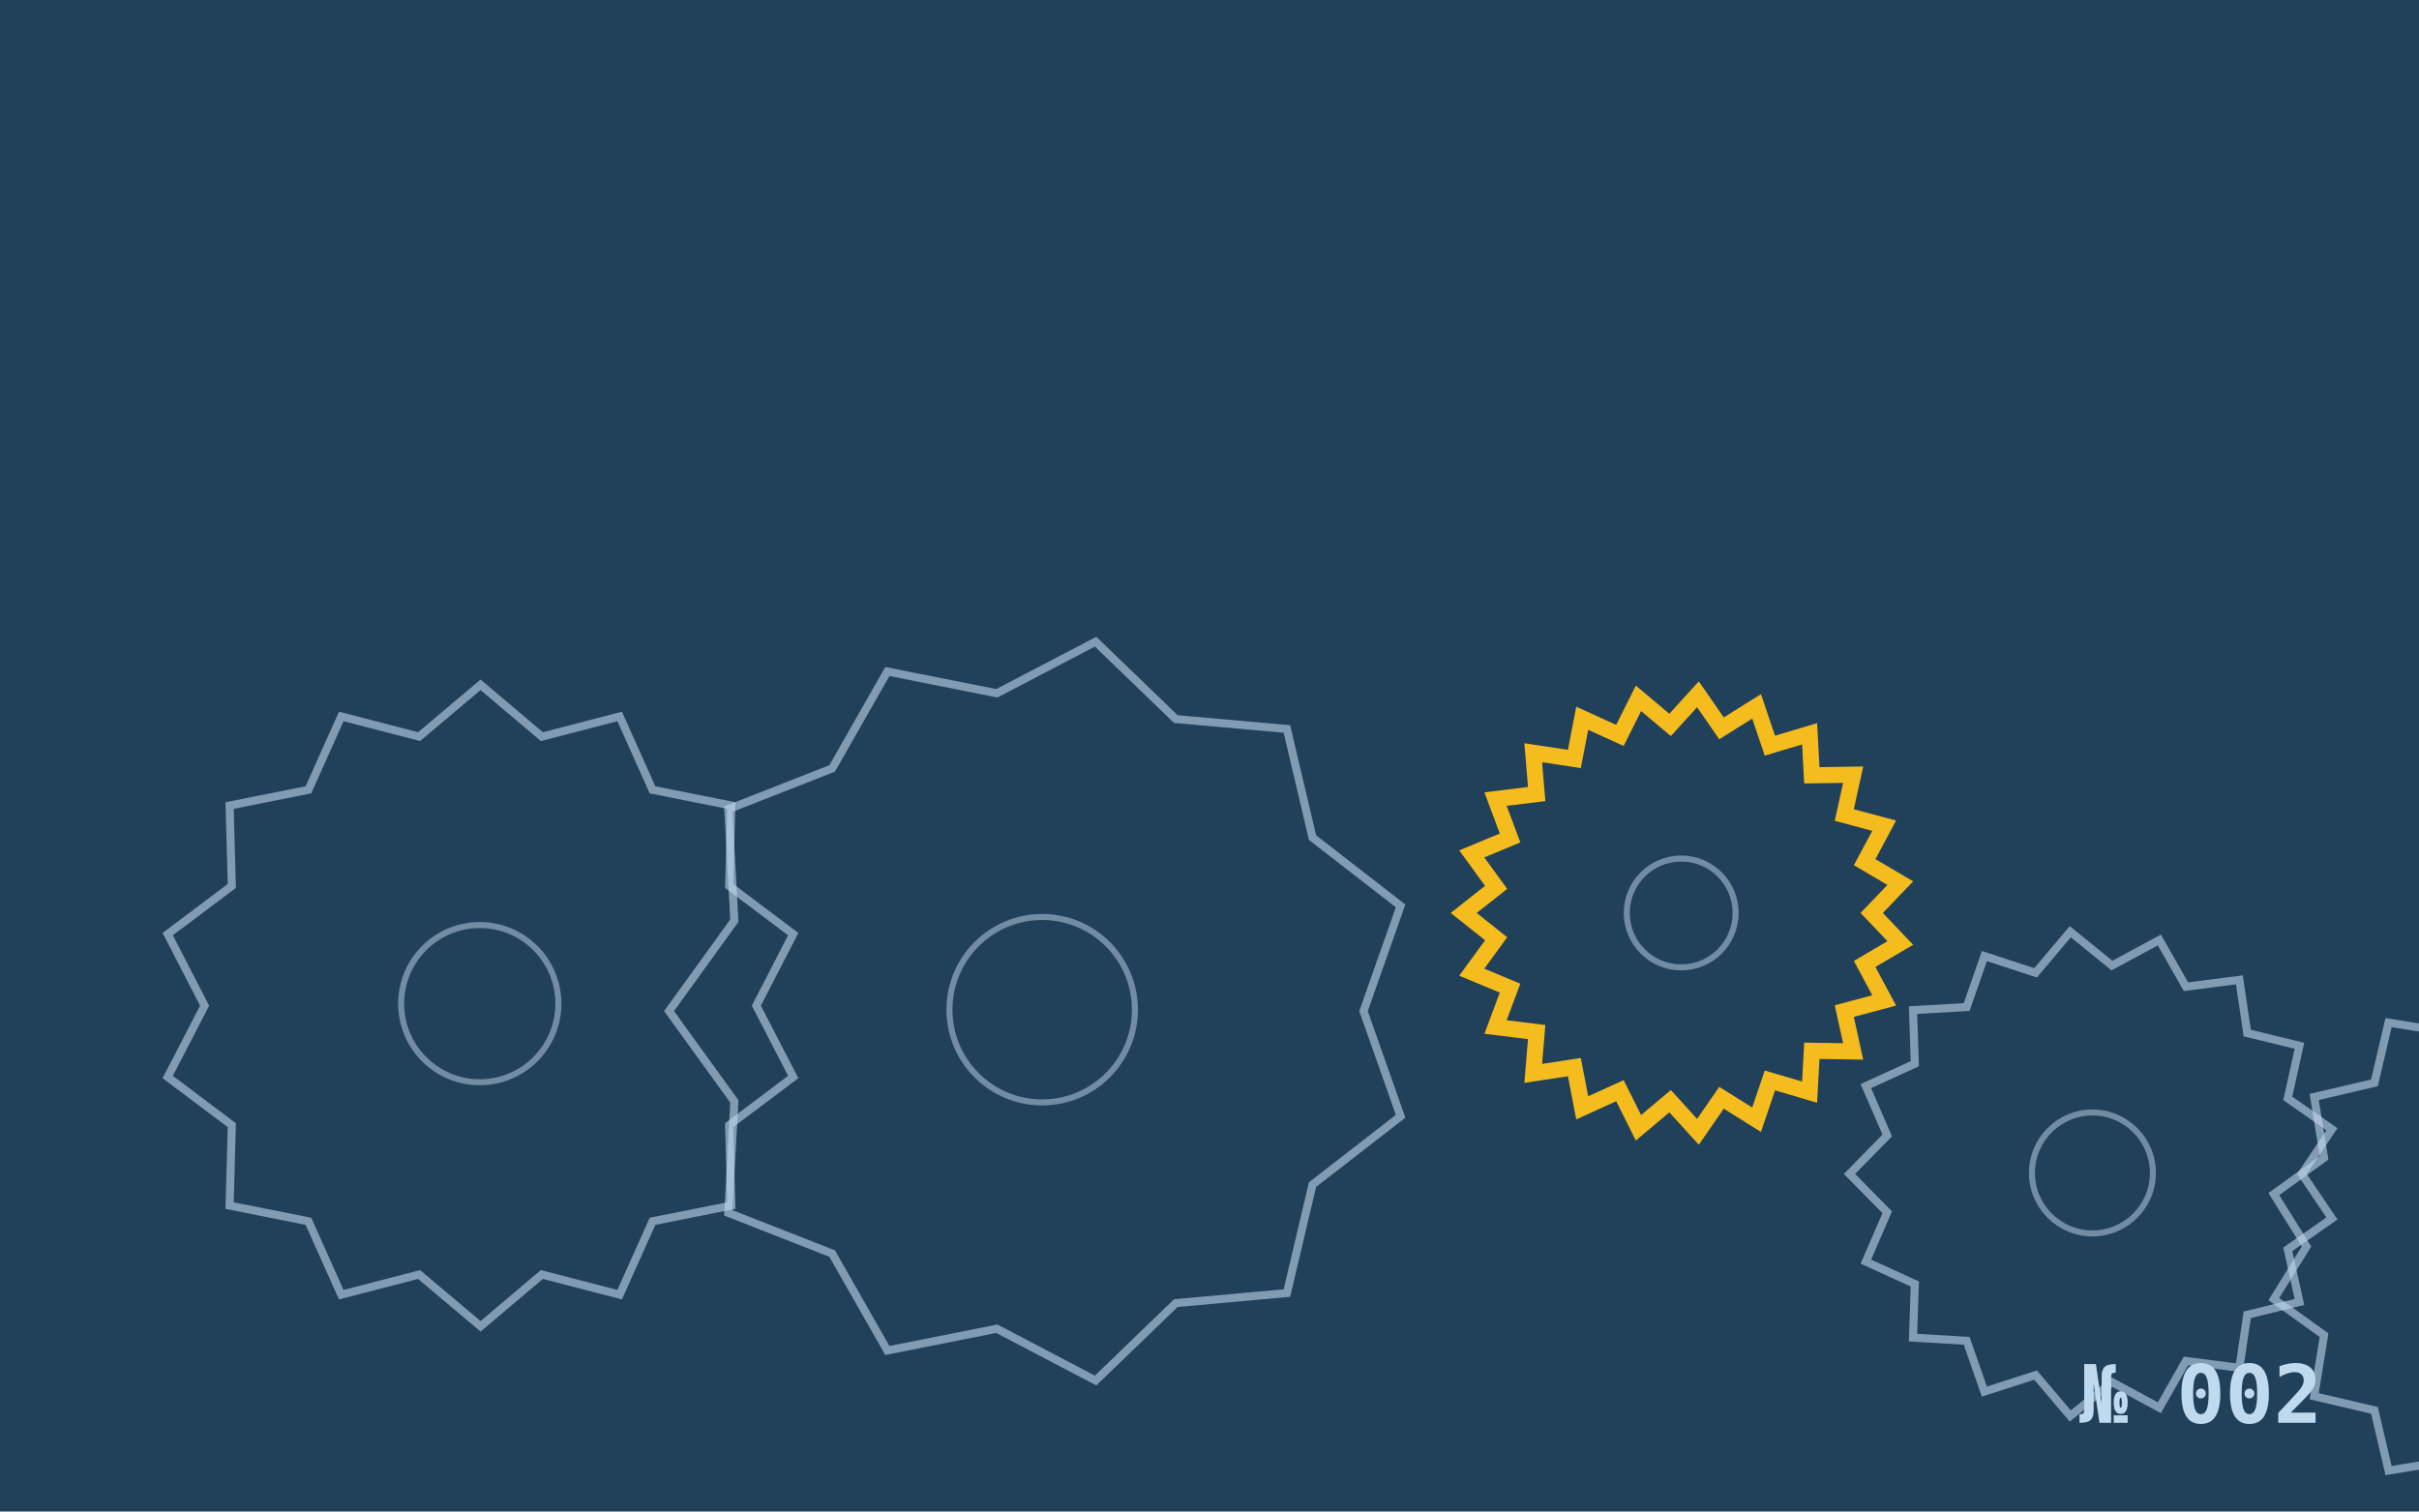
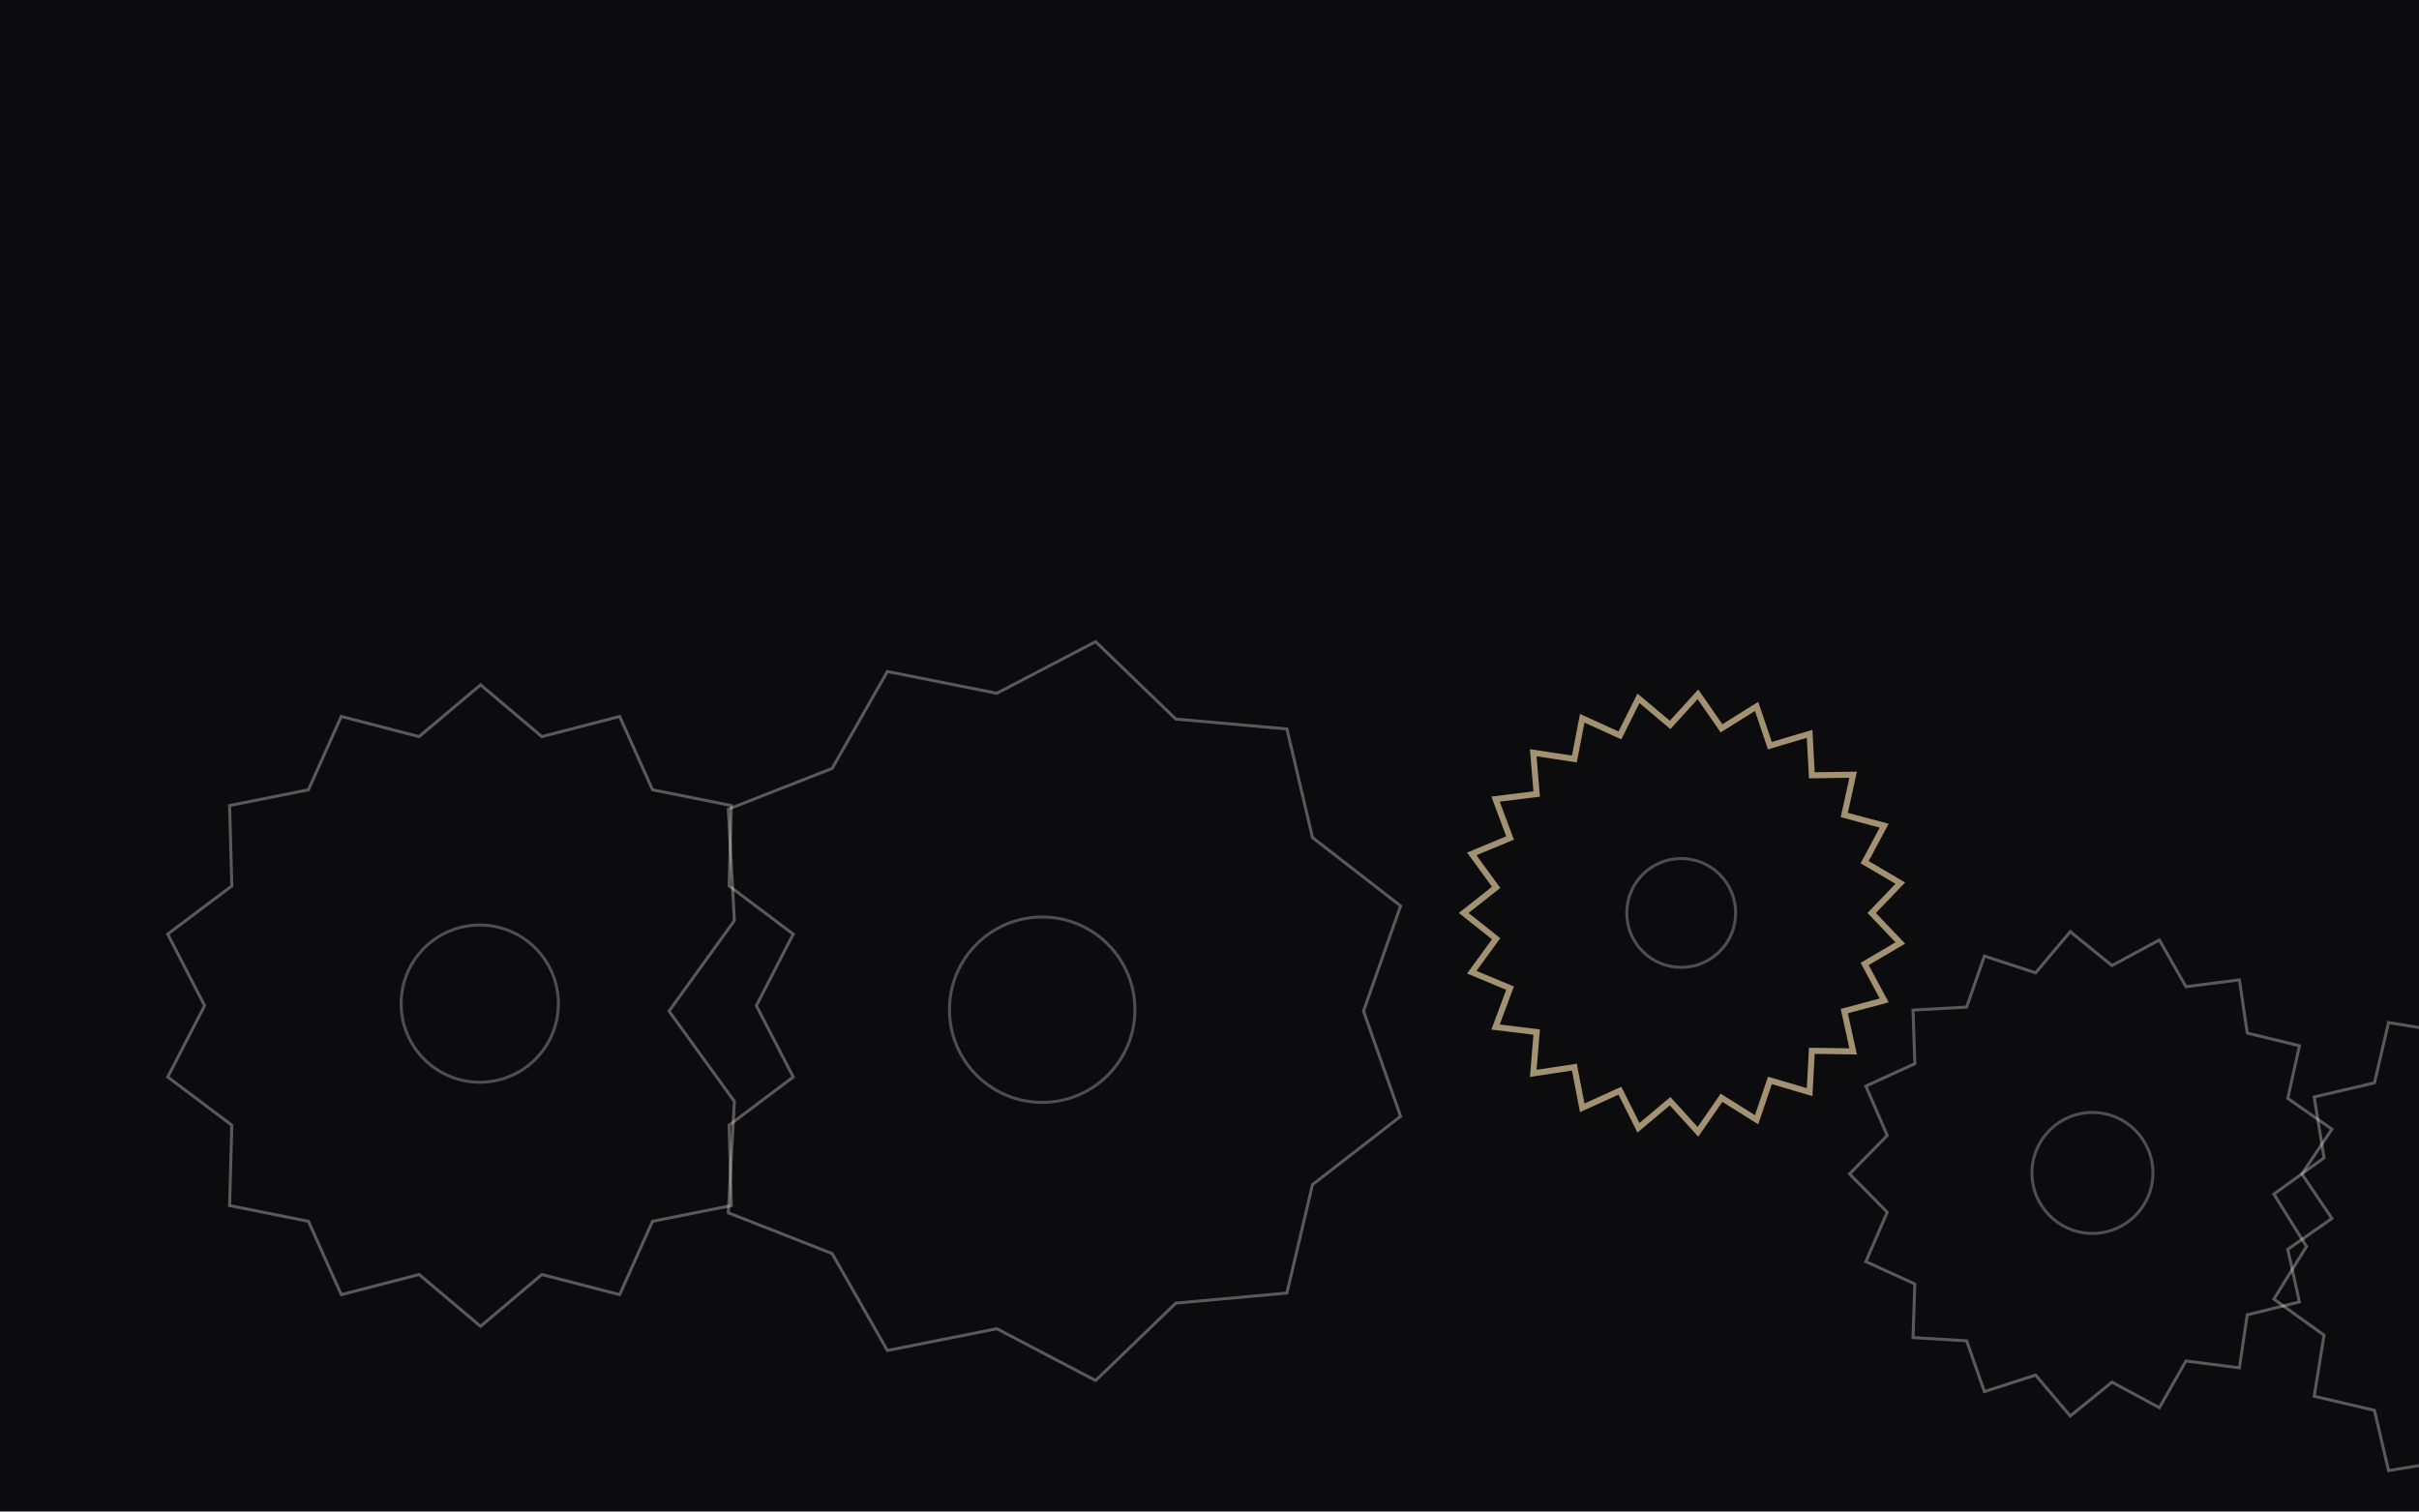
- <svg xmlns="http://www.w3.org/2000/svg" viewBox="0 0 1200 750" preserveAspectRatio="xMidYMid slice" role="img" aria-label="Обложка статьи, рубрика «Устройство»">
-   <rect width="1200" height="750" fill="#21405A" />
-   <path d="M375.2 499.0L393.5 534.4L361.7 558.3L362.8 598.2L323.7 606.0L307.4 642.4L268.8 632.4L238.4 658.1L207.9 632.4L169.3 642.4L153.0 606.0L113.9 598.2L115.0 558.3L83.2 534.4L101.5 499.0L83.2 463.5L115.0 439.6L113.9 399.7L153.0 391.9L169.3 355.5L207.9 365.5L238.4 339.8L268.8 365.5L307.4 355.5L323.7 391.9L362.8 399.7L361.7 439.6L393.5 463.5L375.2 499.0Z" fill="none" stroke="#BFD9EE" stroke-width="4" opacity="0.6" />
-   <circle cx="238" cy="498" r="39" fill="none" stroke="#BFD9EE" stroke-width="3" opacity="0.5" />
-   <path d="M676.4 501.7L694.8 553.9L651.1 587.8L638.4 641.6L583.3 646.6L543.5 685.0L494.5 659.3L440.2 670.1L412.8 622.0L361.3 601.8L364.3 546.5L331.9 501.7L364.3 456.8L361.3 401.5L412.8 381.3L440.2 333.2L494.5 344.0L543.5 318.4L583.3 356.8L638.4 361.7L651.1 415.6L694.8 449.5L676.4 501.7Z" fill="none" stroke="#BFD9EE" stroke-width="4" opacity="0.6" />
-   <circle cx="517" cy="501" r="46" fill="none" stroke="#BFD9EE" stroke-width="3" opacity="0.5" />
-   <path d="M928.5 453.0L942.7 467.9L925.0 478.3L934.7 496.4L914.9 501.7L919.3 521.7L898.8 521.4L897.7 541.9L878.0 536.1L871.4 555.6L854.0 544.7L842.3 561.6L828.5 546.4L812.8 559.6L803.6 541.2L784.9 549.7L781.0 529.5L760.6 532.6L762.3 512.1L741.9 509.6L749.1 490.3L730.1 482.4L742.2 465.8L726.1 453.0L742.2 440.3L730.1 423.7L749.1 415.8L741.9 396.5L762.3 394.0L760.6 373.5L781.0 376.6L784.9 356.4L803.6 364.9L812.8 346.5L828.5 359.7L842.3 344.5L854.0 361.4L871.4 350.5L878.0 370.0L897.7 364.1L898.8 384.7L919.3 384.4L914.9 404.4L934.7 409.7L925.0 427.8L942.7 438.2L928.5 453.0Z" fill="none" stroke="#FFC21A" stroke-width="8" opacity="0.95" />
-   <circle cx="834" cy="453" r="27" fill="none" stroke="#BFD9EE" stroke-width="3" opacity="0.5" />
-   <path d="M1141.9 582.5L1156.8 604.6L1134.9 619.9L1140.7 646.0L1114.8 652.4L1110.9 678.7L1084.4 675.3L1071.2 698.5L1047.7 685.8L1027.0 702.6L1009.8 682.3L984.4 690.5L975.6 665.3L949.0 663.7L949.9 637.1L925.6 626.0L936.2 601.5L917.5 582.5L936.2 563.4L925.6 538.9L949.9 527.8L949.0 501.2L975.6 499.7L984.4 474.4L1009.8 482.7L1027.0 462.3L1047.7 479.1L1071.2 466.4L1084.4 489.6L1110.9 486.2L1114.8 512.6L1140.7 518.9L1134.9 545.0L1156.8 560.3L1141.9 582.5Z" fill="none" stroke="#BFD9EE" stroke-width="4" opacity="0.6" />
-   <circle cx="1038" cy="582" r="30" fill="none" stroke="#BFD9EE" stroke-width="3" opacity="0.5" />
-   <path d="M1374.1 618.5L1390.2 644.6L1365.3 662.5L1370.3 692.8L1340.4 699.8L1333.4 729.7L1303.1 724.7L1285.2 749.6L1259.1 733.5L1233.1 749.6L1215.2 724.7L1184.9 729.7L1177.9 699.8L1148.0 692.8L1152.9 662.5L1128.0 644.6L1144.2 618.5L1128.0 592.5L1152.9 574.5L1148.0 544.3L1177.9 537.3L1184.9 507.4L1215.2 512.3L1233.1 487.4L1259.1 503.6L1285.2 487.4L1303.1 512.3L1333.4 507.4L1340.4 537.3L1370.3 544.3L1365.3 574.5L1390.2 592.5L1374.1 618.5Z" fill="none" stroke="#BFD9EE" stroke-width="4" opacity="0.6" />
-   <circle cx="1259" cy="618" r="33" fill="none" stroke="#BFD9EE" stroke-width="3" opacity="0.5" />
-   <text x="1152" y="706" text-anchor="end" font-family="'JetBrains Mono',ui-monospace,monospace" font-size="40" font-weight="600" fill="#BFD9EE">№ 002</text>
+ <svg xmlns="http://www.w3.org/2000/svg" width="1200" height="750" viewBox="0 0 1200 750" preserveAspectRatio="xMidYMid slice" aria-hidden="true" focusable="false">
+   <rect width="1200" height="750" fill="#0C0B0D" />
+   <path d="M375.2 499.0L393.5 534.4L361.7 558.3L362.8 598.2L323.7 606.0L307.4 642.4L268.8 632.4L238.4 658.1L207.9 632.4L169.3 642.4L153.0 606.0L113.9 598.2L115.0 558.3L83.2 534.4L101.5 499.0L83.2 463.5L115.0 439.6L113.9 399.7L153.0 391.9L169.3 355.5L207.9 365.5L238.4 339.8L268.8 365.5L307.4 355.5L323.7 391.9L362.8 399.7L361.7 439.6L393.5 463.5L375.2 499.0Z" fill="none" stroke="#ECEBE6" stroke-width="1.5" opacity="0.35" />
+   <circle cx="238" cy="498" r="39" fill="none" stroke="#ECEBE6" stroke-width="1.5" opacity="0.3" />
+   <path d="M676.4 501.7L694.8 553.9L651.1 587.8L638.4 641.6L583.3 646.6L543.5 685.0L494.5 659.3L440.2 670.1L412.8 622.0L361.3 601.8L364.3 546.5L331.9 501.7L364.3 456.8L361.3 401.5L412.8 381.3L440.2 333.2L494.5 344.0L543.5 318.4L583.3 356.8L638.4 361.7L651.1 415.6L694.8 449.5L676.4 501.7Z" fill="none" stroke="#ECEBE6" stroke-width="1.5" opacity="0.35" />
+   <circle cx="517" cy="501" r="46" fill="none" stroke="#ECEBE6" stroke-width="1.5" opacity="0.3" />
+   <path d="M928.5 453.0L942.7 467.9L925.0 478.3L934.7 496.4L914.9 501.7L919.3 521.7L898.8 521.4L897.7 541.9L878.0 536.1L871.4 555.6L854.0 544.7L842.3 561.6L828.5 546.4L812.8 559.6L803.6 541.2L784.9 549.7L781.0 529.5L760.6 532.6L762.3 512.1L741.9 509.6L749.1 490.3L730.1 482.4L742.2 465.8L726.1 453.0L742.2 440.3L730.1 423.7L749.1 415.8L741.9 396.5L762.3 394.0L760.6 373.5L781.0 376.6L784.9 356.4L803.6 364.9L812.8 346.5L828.5 359.7L842.3 344.5L854.0 361.4L871.4 350.5L878.0 370.0L897.7 364.1L898.8 384.7L919.3 384.4L914.9 404.4L934.7 409.7L925.0 427.8L942.7 438.2L928.5 453.0Z" fill="none" stroke="#C8B48A" stroke-width="3" opacity="0.8" />
+   <circle cx="834" cy="453" r="27" fill="none" stroke="#ECEBE6" stroke-width="1.5" opacity="0.3" />
+   <path d="M1141.9 582.5L1156.8 604.6L1134.9 619.9L1140.7 646.0L1114.8 652.4L1110.9 678.7L1084.4 675.3L1071.2 698.5L1047.7 685.8L1027.0 702.6L1009.8 682.3L984.4 690.5L975.6 665.3L949.0 663.7L949.9 637.1L925.6 626.0L936.2 601.5L917.5 582.5L936.2 563.4L925.6 538.9L949.9 527.8L949.0 501.2L975.6 499.7L984.4 474.4L1009.8 482.7L1027.0 462.3L1047.7 479.1L1071.2 466.4L1084.4 489.6L1110.9 486.2L1114.8 512.6L1140.7 518.9L1134.9 545.0L1156.8 560.3L1141.9 582.5Z" fill="none" stroke="#ECEBE6" stroke-width="1.5" opacity="0.35" />
+   <circle cx="1038" cy="582" r="30" fill="none" stroke="#ECEBE6" stroke-width="1.5" opacity="0.3" />
+   <path d="M1374.1 618.5L1390.2 644.6L1365.3 662.5L1370.3 692.8L1340.4 699.8L1333.4 729.7L1303.1 724.7L1285.2 749.6L1259.1 733.5L1233.1 749.6L1215.2 724.7L1184.9 729.7L1177.9 699.8L1148.0 692.8L1152.9 662.5L1128.0 644.6L1144.2 618.5L1128.0 592.5L1152.9 574.5L1148.0 544.3L1177.9 537.3L1184.9 507.4L1215.2 512.3L1233.1 487.4L1259.1 503.6L1285.2 487.4L1303.1 512.3L1333.4 507.4L1340.4 537.3L1370.3 544.3L1365.3 574.5L1390.2 592.5L1374.1 618.5Z" fill="none" stroke="#ECEBE6" stroke-width="1.5" opacity="0.35" />
+   <circle cx="1259" cy="618" r="33" fill="none" stroke="#ECEBE6" stroke-width="1.5" opacity="0.3" />
</svg>
